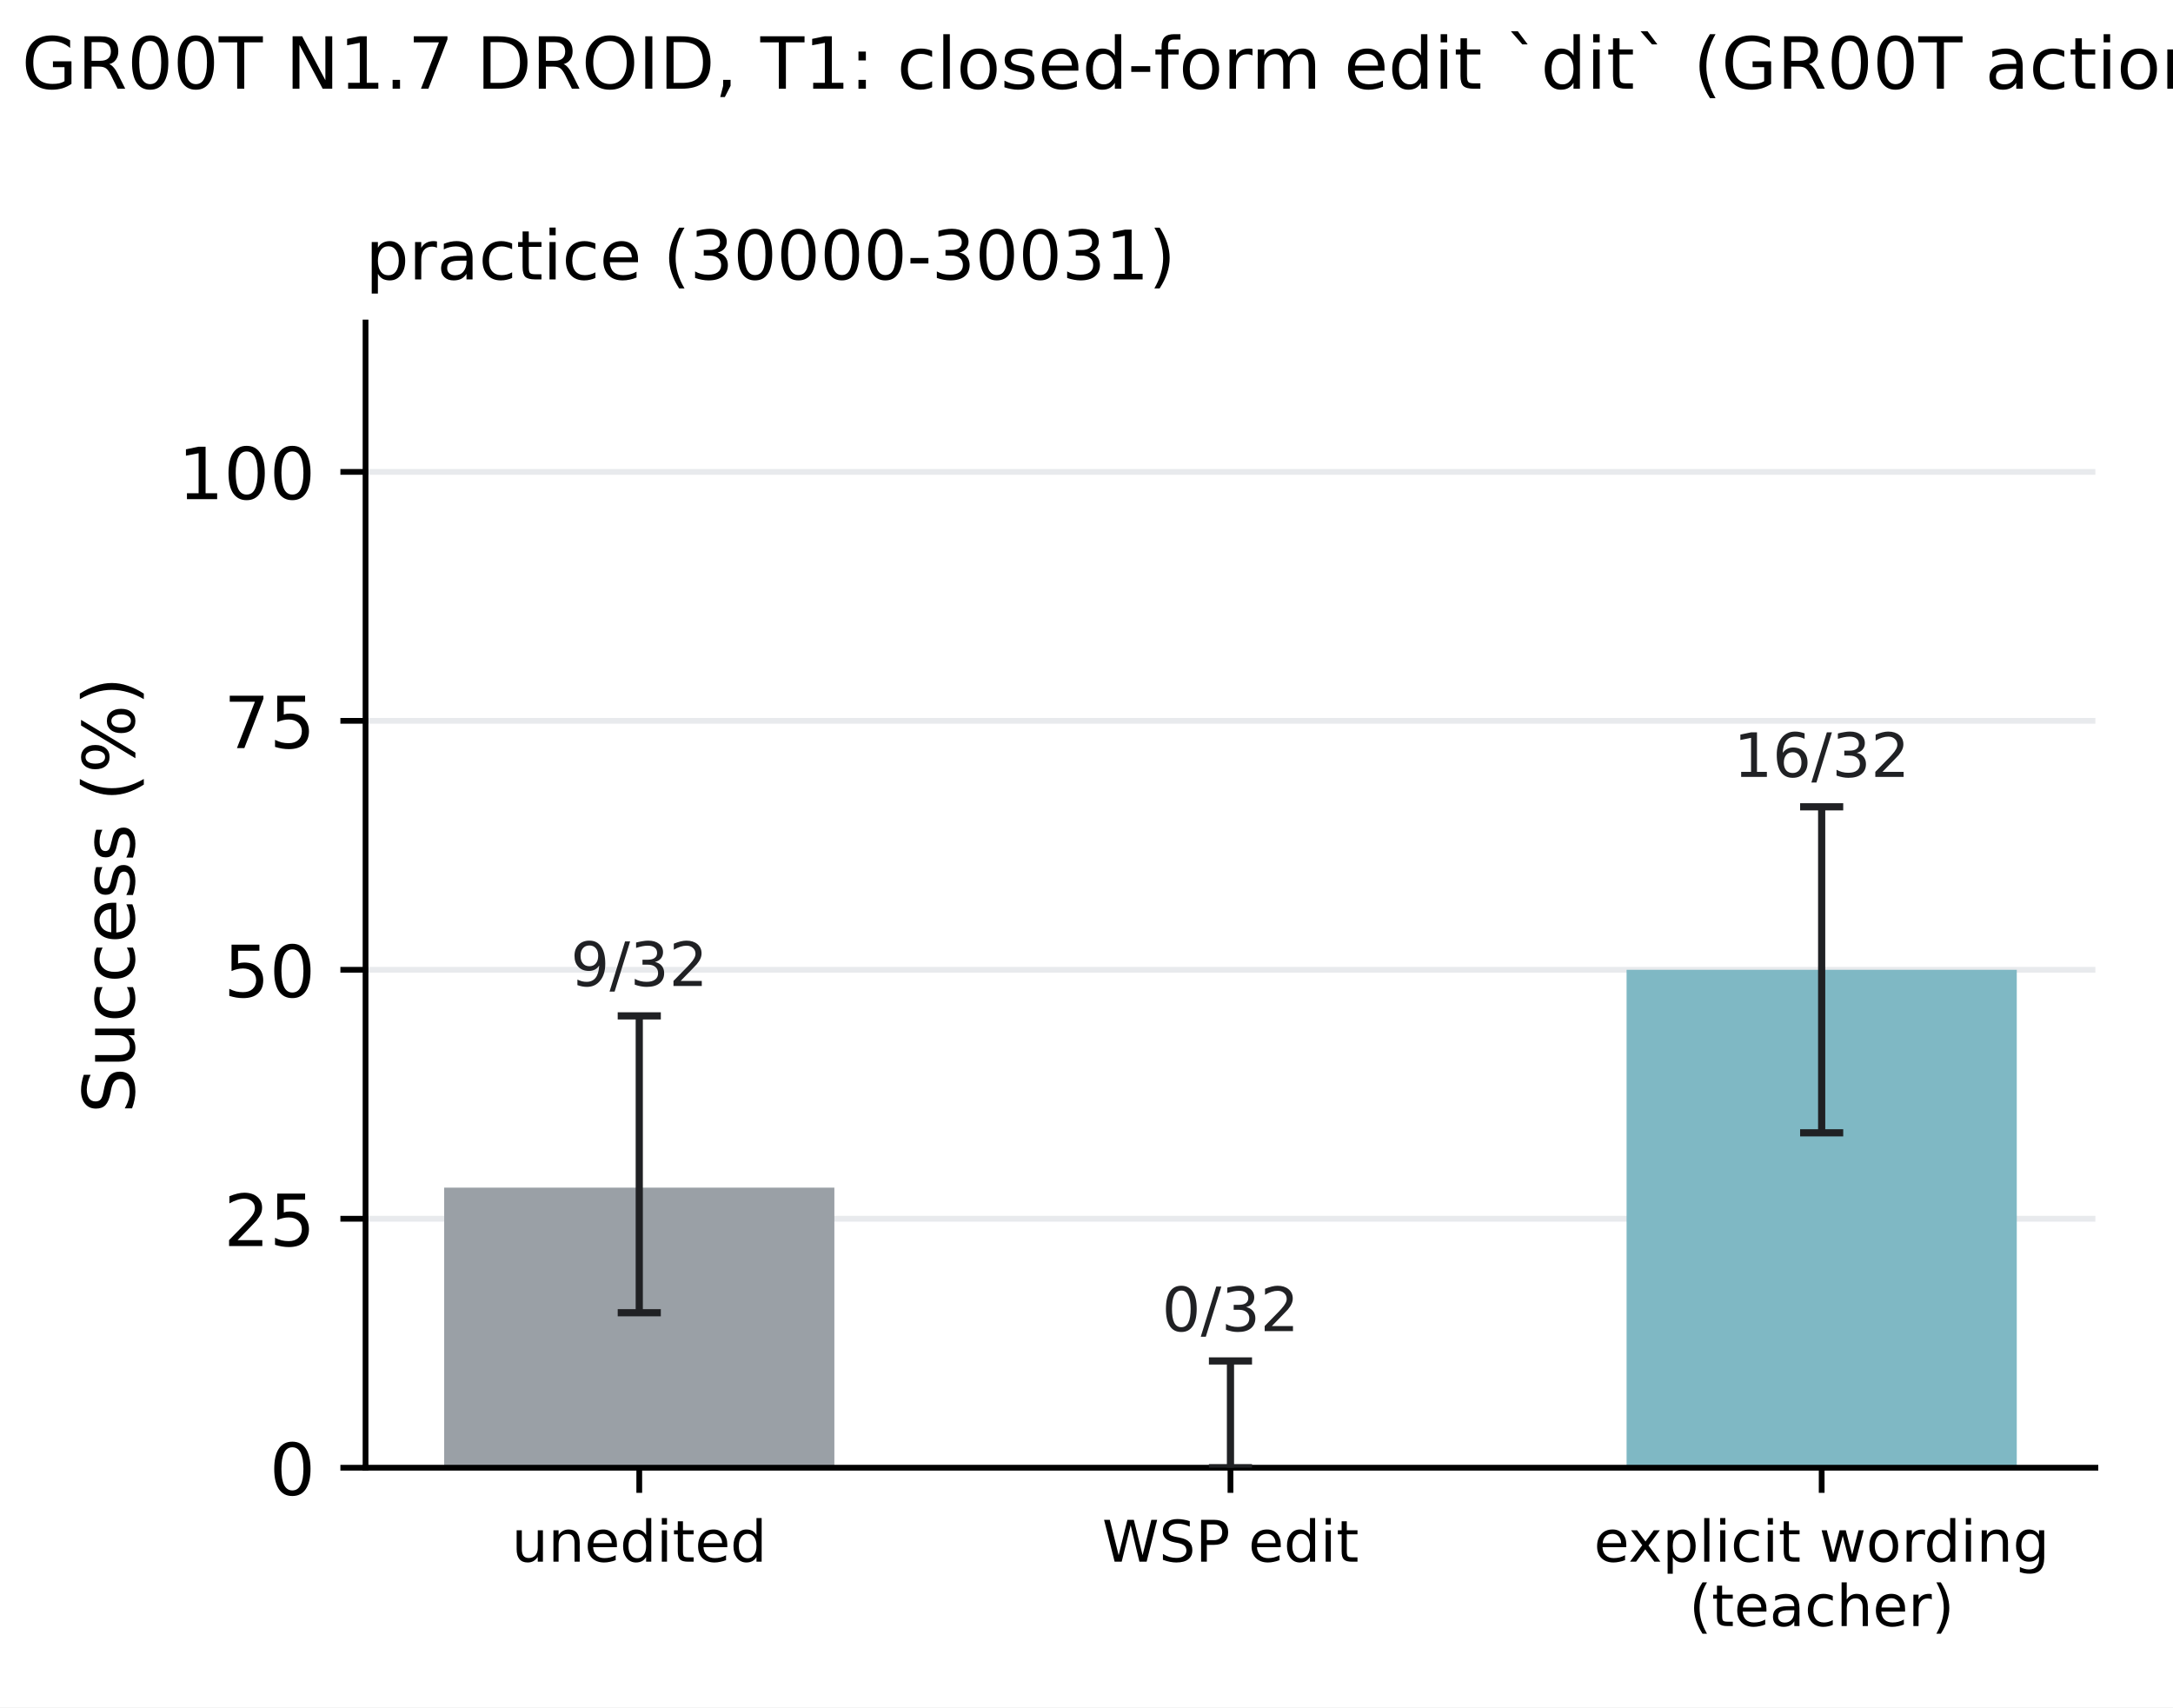
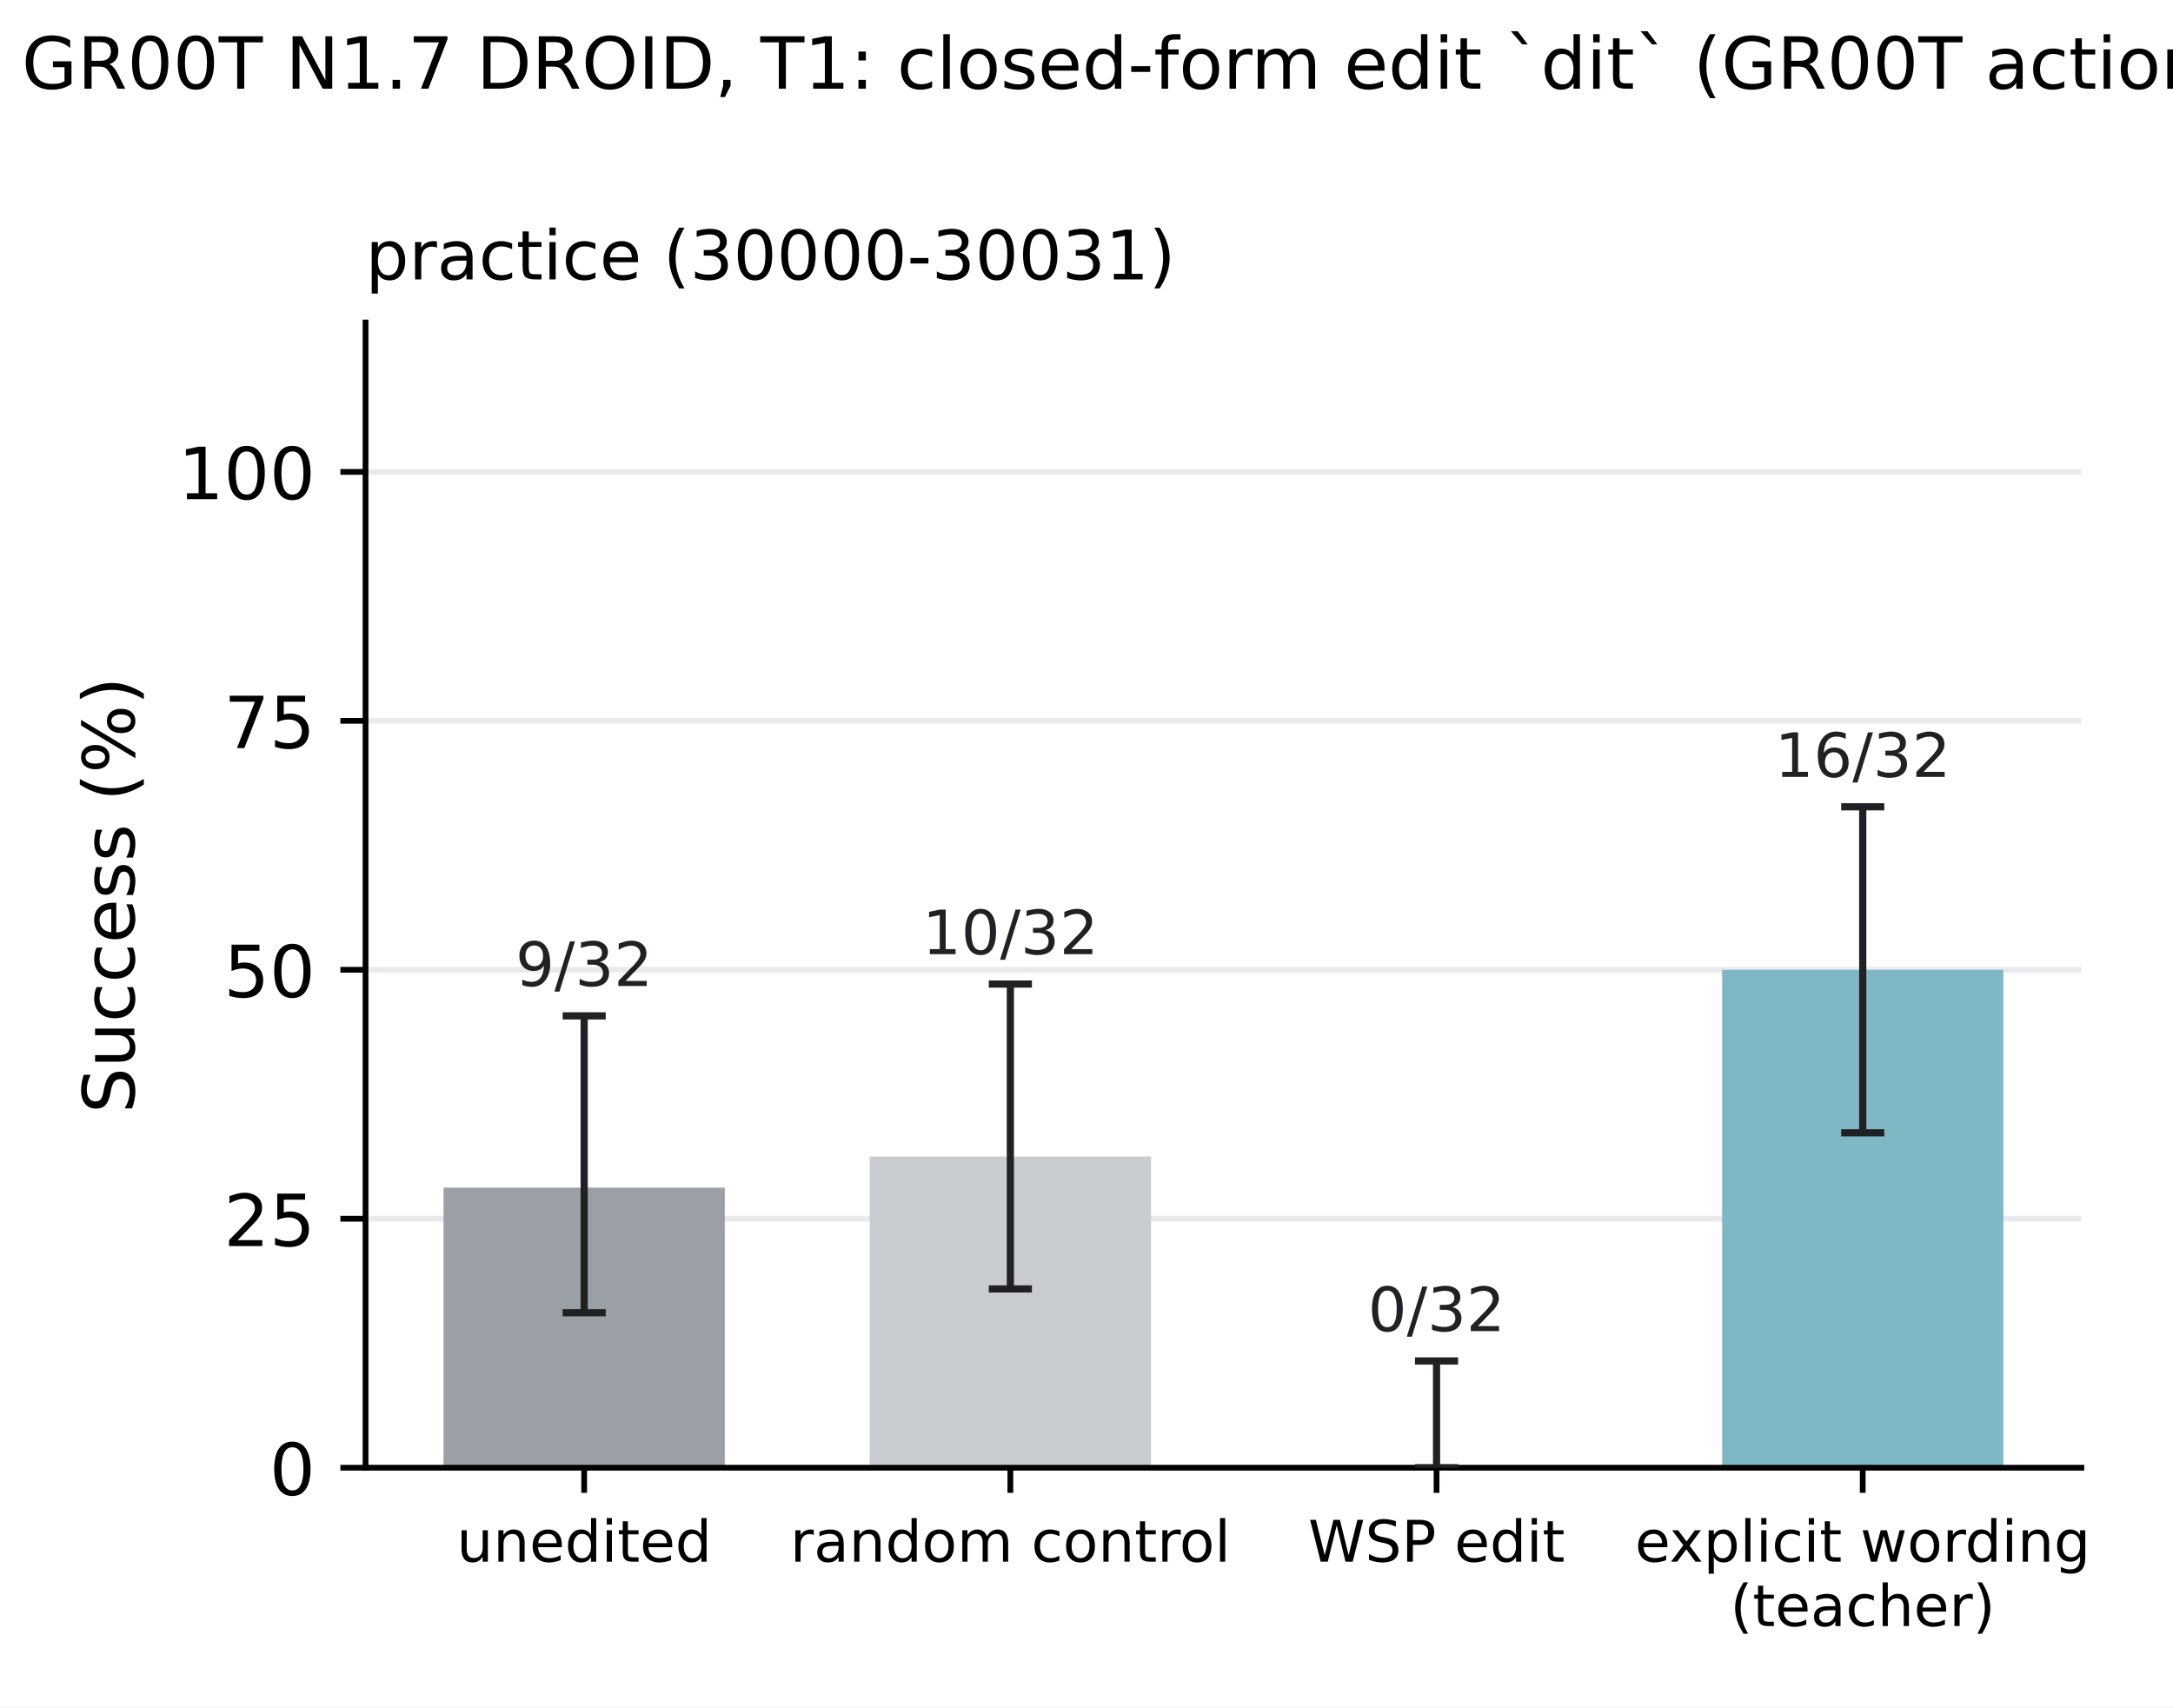
<svg xmlns="http://www.w3.org/2000/svg" xmlns:xlink="http://www.w3.org/1999/xlink" width="302.4pt" height="237.6pt" viewBox="0 0 302.4 237.6" version="1.1">
  <defs>
    <style type="text/css">*{stroke-linejoin: round; stroke-linecap: butt}</style>
  </defs>
  <g id="figure_1">
    <g id="patch_1">
      <path d="M 0 237.6  L 302.4 237.6  L 302.4 0  L 0 0  z " style="fill: #ffffff" />
    </g>
    <g id="axes_1">
      <g id="patch_2">
-         <path d="M 50.87 204.248  L 291.6 204.248  L 291.6 44.88  L 50.87 44.88  z " style="fill: #ffffff" />
+         <path d="M 50.87 204.248  L 289.648 204.248  L 289.648 44.88  L 50.87 44.88  z " style="fill: #ffffff" />
      </g>
      <g id="matplotlib.axis_1">
        <g id="xtick_1">
          <g id="line2d_1">
            <defs>
-               <path id="mbca11d8f2a" d="M 0 0  L 0 3.5  " style="stroke: #000000; stroke-width: 0.8" />
+               <path id="ma49607a775" d="M 0 0  L 0 3.5  " style="stroke: #000000; stroke-width: 0.8" />
            </defs>
            <g>
-               <use xlink:href="#mbca11d8f2a" x="88.962" y="204.248" style="stroke: #000000; stroke-width: 0.8" />
+               <use xlink:href="#ma49607a775" x="81.295" y="204.248" style="stroke: #000000; stroke-width: 0.8" />
            </g>
          </g>
          <g id="text_1">
-             <text style="font-size: 8px; font-family: 'DejaVu Sans'; text-anchor: middle" x="88.962" y="217.327" transform="rotate(-0 88.96227 217.3268)">unedited</text>
+             <text style="font-size: 8px; font-family: 'DejaVu Sans'; text-anchor: middle" x="81.295" y="217.327" transform="rotate(-0 81.29546 217.3268)">unedited</text>
          </g>
        </g>
        <g id="xtick_2">
          <g id="line2d_2">
            <g>
-               <use xlink:href="#mbca11d8f2a" x="171.235" y="204.248" style="stroke: #000000; stroke-width: 0.8" />
+               <use xlink:href="#ma49607a775" x="140.604" y="204.248" style="stroke: #000000; stroke-width: 0.8" />
            </g>
          </g>
          <g id="text_2">
-             <text style="font-size: 8px; font-family: 'DejaVu Sans'; text-anchor: middle" x="171.235" y="217.327" transform="rotate(-0 171.235 217.3268)">WSP edit</text>
+             <text style="font-size: 8px; font-family: 'DejaVu Sans'; text-anchor: middle" x="140.604" y="217.327" transform="rotate(-0 140.6043 217.3268)">random control</text>
          </g>
        </g>
        <g id="xtick_3">
          <g id="line2d_3">
            <g>
-               <use xlink:href="#mbca11d8f2a" x="253.508" y="204.248" style="stroke: #000000; stroke-width: 0.8" />
+               <use xlink:href="#ma49607a775" x="199.913" y="204.248" style="stroke: #000000; stroke-width: 0.8" />
            </g>
          </g>
          <g id="text_3">
-             <text style="font-size: 8px; font-family: 'DejaVu Sans'" transform="translate(221.819 217.3268)">explicit wording</text>
-             <text style="font-size: 8px; font-family: 'DejaVu Sans'" transform="translate(235.0659 226.285)">(teacher)</text>
+             <text style="font-size: 8px; font-family: 'DejaVu Sans'; text-anchor: middle" x="199.913" y="217.327" transform="rotate(-0 199.9132 217.3268)">WSP edit</text>
+           </g>
+         </g>
+         <g id="xtick_4">
+           <g id="line2d_4">
+             <g>
+               <use xlink:href="#ma49607a775" x="259.222" y="204.248" style="stroke: #000000; stroke-width: 0.8" />
+             </g>
+           </g>
+           <g id="text_4">
+             <text style="font-size: 8px; font-family: 'DejaVu Sans'" transform="translate(227.5334 217.3268)">explicit wording</text>
+             <text style="font-size: 8px; font-family: 'DejaVu Sans'" transform="translate(240.7802 226.285)">(teacher)</text>
          </g>
        </g>
      </g>
      <g id="matplotlib.axis_2">
        <g id="ytick_1">
-           <g id="line2d_4">
-             <path d="M 50.87 204.248  L 291.6 204.248  " clip-path="url(#p53de099b2f)" style="fill: none; stroke: #e8eaed; stroke-width: 0.8; stroke-linecap: square" />
-           </g>
          <g id="line2d_5">
+             <path d="M 50.87 204.248  L 289.648 204.248  " clip-path="url(#pe4b7acb915)" style="fill: none; stroke: #e8eaed; stroke-width: 0.8; stroke-linecap: square" />
+           </g>
+           <g id="line2d_6">
            <defs>
-               <path id="m1b833f4a5a" d="M 0 0  L -3.5 0  " style="stroke: #000000; stroke-width: 0.8" />
+               <path id="m15ac4a1e94" d="M 0 0  L -3.5 0  " style="stroke: #000000; stroke-width: 0.8" />
            </defs>
            <g>
-               <use xlink:href="#m1b833f4a5a" x="50.87" y="204.248" style="stroke: #000000; stroke-width: 0.8" />
-             </g>
-           </g>
-           <g id="text_4">
+               <use xlink:href="#m15ac4a1e94" x="50.87" y="204.248" style="stroke: #000000; stroke-width: 0.8" />
+             </g>
+           </g>
+           <g id="text_5">
            <text style="font-size: 10px; font-family: 'DejaVu Sans'; text-anchor: end" x="43.87" y="208.047" transform="rotate(-0 43.87 208.0472)">0</text>
          </g>
        </g>
        <g id="ytick_2">
-           <g id="line2d_6">
-             <path d="M 50.87 169.603  L 291.6 169.603  " clip-path="url(#p53de099b2f)" style="fill: none; stroke: #e8eaed; stroke-width: 0.8; stroke-linecap: square" />
-           </g>
          <g id="line2d_7">
-             <g>
-               <use xlink:href="#m1b833f4a5a" x="50.87" y="169.603" style="stroke: #000000; stroke-width: 0.8" />
-             </g>
-           </g>
-           <g id="text_5">
+             <path d="M 50.87 169.603  L 289.648 169.603  " clip-path="url(#pe4b7acb915)" style="fill: none; stroke: #e8eaed; stroke-width: 0.8; stroke-linecap: square" />
+           </g>
+           <g id="line2d_8">
+             <g>
+               <use xlink:href="#m15ac4a1e94" x="50.87" y="169.603" style="stroke: #000000; stroke-width: 0.8" />
+             </g>
+           </g>
+           <g id="text_6">
            <text style="font-size: 10px; font-family: 'DejaVu Sans'; text-anchor: end" x="43.87" y="173.402" transform="rotate(-0 43.87 173.402)">25</text>
          </g>
        </g>
        <g id="ytick_3">
-           <g id="line2d_8">
-             <path d="M 50.87 134.958  L 291.6 134.958  " clip-path="url(#p53de099b2f)" style="fill: none; stroke: #e8eaed; stroke-width: 0.8; stroke-linecap: square" />
-           </g>
          <g id="line2d_9">
-             <g>
-               <use xlink:href="#m1b833f4a5a" x="50.87" y="134.958" style="stroke: #000000; stroke-width: 0.8" />
-             </g>
-           </g>
-           <g id="text_6">
+             <path d="M 50.87 134.958  L 289.648 134.958  " clip-path="url(#pe4b7acb915)" style="fill: none; stroke: #e8eaed; stroke-width: 0.8; stroke-linecap: square" />
+           </g>
+           <g id="line2d_10">
+             <g>
+               <use xlink:href="#m15ac4a1e94" x="50.87" y="134.958" style="stroke: #000000; stroke-width: 0.8" />
+             </g>
+           </g>
+           <g id="text_7">
            <text style="font-size: 10px; font-family: 'DejaVu Sans'; text-anchor: end" x="43.87" y="138.757" transform="rotate(-0 43.87 138.7568)">50</text>
          </g>
        </g>
        <g id="ytick_4">
-           <g id="line2d_10">
-             <path d="M 50.87 100.312  L 291.6 100.312  " clip-path="url(#p53de099b2f)" style="fill: none; stroke: #e8eaed; stroke-width: 0.8; stroke-linecap: square" />
-           </g>
          <g id="line2d_11">
-             <g>
-               <use xlink:href="#m1b833f4a5a" x="50.87" y="100.312" style="stroke: #000000; stroke-width: 0.8" />
-             </g>
-           </g>
-           <g id="text_7">
+             <path d="M 50.87 100.312  L 289.648 100.312  " clip-path="url(#pe4b7acb915)" style="fill: none; stroke: #e8eaed; stroke-width: 0.8; stroke-linecap: square" />
+           </g>
+           <g id="line2d_12">
+             <g>
+               <use xlink:href="#m15ac4a1e94" x="50.87" y="100.312" style="stroke: #000000; stroke-width: 0.8" />
+             </g>
+           </g>
+           <g id="text_8">
            <text style="font-size: 10px; font-family: 'DejaVu Sans'; text-anchor: end" x="43.87" y="104.112" transform="rotate(-0 43.87 104.1116)">75</text>
          </g>
        </g>
        <g id="ytick_5">
-           <g id="line2d_12">
-             <path d="M 50.87 65.667  L 291.6 65.667  " clip-path="url(#p53de099b2f)" style="fill: none; stroke: #e8eaed; stroke-width: 0.8; stroke-linecap: square" />
-           </g>
          <g id="line2d_13">
-             <g>
-               <use xlink:href="#m1b833f4a5a" x="50.87" y="65.667" style="stroke: #000000; stroke-width: 0.8" />
-             </g>
-           </g>
-           <g id="text_8">
+             <path d="M 50.87 65.667  L 289.648 65.667  " clip-path="url(#pe4b7acb915)" style="fill: none; stroke: #e8eaed; stroke-width: 0.8; stroke-linecap: square" />
+           </g>
+           <g id="line2d_14">
+             <g>
+               <use xlink:href="#m15ac4a1e94" x="50.87" y="65.667" style="stroke: #000000; stroke-width: 0.8" />
+             </g>
+           </g>
+           <g id="text_9">
            <text style="font-size: 10px; font-family: 'DejaVu Sans'; text-anchor: end" x="43.87" y="69.466" transform="rotate(-0 43.87 69.46635)">100</text>
          </g>
        </g>
-         <g id="text_9">
+         <g id="text_10">
          <text style="font-size: 10px; font-family: 'DejaVu Sans'; text-anchor: middle" x="18.703" y="124.564" transform="rotate(-90 18.70281 124.564)">Success (%)</text>
        </g>
      </g>
      <g id="patch_3">
-         <path d="M 61.812 204.248  L 116.112 204.248  L 116.112 165.272  L 61.812 165.272  z " clip-path="url(#p53de099b2f)" style="fill: #9aa0a6" />
+         <path d="M 61.724 204.248  L 100.867 204.248  L 100.867 165.272  L 61.724 165.272  z " clip-path="url(#pe4b7acb915)" style="fill: #9aa0a6" />
      </g>
      <g id="patch_4">
-         <path d="M 144.085 204.248  L 198.385 204.248  L 198.385 204.248  L 144.085 204.248  z " clip-path="url(#p53de099b2f)" style="fill: #147d92" />
+         <path d="M 121.032 204.248  L 160.176 204.248  L 160.176 160.941  L 121.032 160.941  z " clip-path="url(#pe4b7acb915)" style="fill: #c9cdd2" />
      </g>
      <g id="patch_5">
-         <path d="M 226.358 204.248  L 280.658 204.248  L 280.658 134.958  L 226.358 134.958  z " clip-path="url(#p53de099b2f)" style="fill: #7fb8c4" />
+         <path d="M 180.341 204.248  L 219.485 204.248  L 219.485 204.248  L 180.341 204.248  z " clip-path="url(#pe4b7acb915)" style="fill: #147d92" />
      </g>
      <g id="patch_6">
+         <path d="M 239.65 204.248  L 278.794 204.248  L 278.794 134.958  L 239.65 134.958  z " clip-path="url(#pe4b7acb915)" style="fill: #7fb8c4" />
+       </g>
+       <g id="patch_7">
        <path d="M 50.87 204.248  L 50.87 44.88  " style="fill: none; stroke: #000000; stroke-width: 0.8; stroke-linejoin: miter; stroke-linecap: square" />
      </g>
-       <g id="patch_7">
-         <path d="M 50.87 204.248  L 291.6 204.248  " style="fill: none; stroke: #000000; stroke-width: 0.8; stroke-linejoin: miter; stroke-linecap: square" />
+       <g id="patch_8">
+         <path d="M 50.87 204.248  L 289.648 204.248  " style="fill: none; stroke: #000000; stroke-width: 0.8; stroke-linejoin: miter; stroke-linecap: square" />
      </g>
      <g id="LineCollection_1">
-         <path d="M 88.962 182.678  L 88.962 141.368  " clip-path="url(#p53de099b2f)" style="fill: none; stroke: #202124" />
-       </g>
-       <g id="line2d_14">
+         <path d="M 81.295 182.678  L 81.295 141.368  " clip-path="url(#pe4b7acb915)" style="fill: none; stroke: #202124" />
+       </g>
+       <g id="line2d_15">
        <defs>
-           <path id="m1558652349" d="M 3 0  L -3 -0  " style="stroke: #202124" />
+           <path id="m8c7ec132fd" d="M 3 0  L -3 -0  " style="stroke: #202124" />
        </defs>
-         <g clip-path="url(#p53de099b2f)">
-           <use xlink:href="#m1558652349" x="88.962" y="182.678" style="fill: #202124; stroke: #202124" />
-         </g>
-       </g>
-       <g id="line2d_15">
-         <g clip-path="url(#p53de099b2f)">
-           <use xlink:href="#m1558652349" x="88.962" y="141.368" style="fill: #202124; stroke: #202124" />
-         </g>
-       </g>
-       <g id="text_10">
-         <text style="font-size: 8.5px; font-family: 'DejaVu Sans'; text-anchor: middle; fill: #202124" x="88.962" y="137.21" transform="rotate(-0 88.96227 137.2102)">9/32</text>
+         <g clip-path="url(#pe4b7acb915)">
+           <use xlink:href="#m8c7ec132fd" x="81.295" y="182.678" style="fill: #202124; stroke: #202124" />
+         </g>
+       </g>
+       <g id="line2d_16">
+         <g clip-path="url(#pe4b7acb915)">
+           <use xlink:href="#m8c7ec132fd" x="81.295" y="141.368" style="fill: #202124; stroke: #202124" />
+         </g>
+       </g>
+       <g id="text_11">
+         <text style="font-size: 8.5px; font-family: 'DejaVu Sans'; text-anchor: middle; fill: #202124" x="81.295" y="137.21" transform="rotate(-0 81.29546 137.2102)">9/32</text>
      </g>
      <g id="LineCollection_2">
-         <path d="M 171.235 204.248  L 171.235 189.395  " clip-path="url(#p53de099b2f)" style="fill: none; stroke: #202124" />
-       </g>
-       <g id="line2d_16">
-         <g clip-path="url(#p53de099b2f)">
-           <use xlink:href="#m1558652349" x="171.235" y="204.248" style="fill: #202124; stroke: #202124" />
-         </g>
+         <path d="M 140.604 179.369  L 140.604 136.944  " clip-path="url(#pe4b7acb915)" style="fill: none; stroke: #202124" />
      </g>
      <g id="line2d_17">
-         <g clip-path="url(#p53de099b2f)">
-           <use xlink:href="#m1558652349" x="171.235" y="189.395" style="fill: #202124; stroke: #202124" />
-         </g>
-       </g>
-       <g id="text_11">
-         <text style="font-size: 8.5px; font-family: 'DejaVu Sans'; text-anchor: middle; fill: #202124" x="171.235" y="185.238" transform="rotate(-0 171.235 185.2376)">0/32</text>
+         <g clip-path="url(#pe4b7acb915)">
+           <use xlink:href="#m8c7ec132fd" x="140.604" y="179.369" style="fill: #202124; stroke: #202124" />
+         </g>
+       </g>
+       <g id="line2d_18">
+         <g clip-path="url(#pe4b7acb915)">
+           <use xlink:href="#m8c7ec132fd" x="140.604" y="136.944" style="fill: #202124; stroke: #202124" />
+         </g>
+       </g>
+       <g id="text_12">
+         <text style="font-size: 8.5px; font-family: 'DejaVu Sans'; text-anchor: middle; fill: #202124" x="140.604" y="132.786" transform="rotate(-0 140.6043 132.7864)">10/32</text>
      </g>
      <g id="LineCollection_3">
-         <path d="M 253.508 157.642  L 253.508 112.273  " clip-path="url(#p53de099b2f)" style="fill: none; stroke: #202124" />
-       </g>
-       <g id="line2d_18">
-         <g clip-path="url(#p53de099b2f)">
-           <use xlink:href="#m1558652349" x="253.508" y="157.642" style="fill: #202124; stroke: #202124" />
-         </g>
+         <path d="M 199.913 204.248  L 199.913 189.395  " clip-path="url(#pe4b7acb915)" style="fill: none; stroke: #202124" />
      </g>
      <g id="line2d_19">
-         <g clip-path="url(#p53de099b2f)">
-           <use xlink:href="#m1558652349" x="253.508" y="112.273" style="fill: #202124; stroke: #202124" />
-         </g>
-       </g>
-       <g id="text_12">
-         <text style="font-size: 8.5px; font-family: 'DejaVu Sans'; text-anchor: middle; fill: #202124" x="253.508" y="108.116" transform="rotate(-0 253.5077 108.1157)">16/32</text>
+         <g clip-path="url(#pe4b7acb915)">
+           <use xlink:href="#m8c7ec132fd" x="199.913" y="204.248" style="fill: #202124; stroke: #202124" />
+         </g>
+       </g>
+       <g id="line2d_20">
+         <g clip-path="url(#pe4b7acb915)">
+           <use xlink:href="#m8c7ec132fd" x="199.913" y="189.395" style="fill: #202124; stroke: #202124" />
+         </g>
      </g>
      <g id="text_13">
+         <text style="font-size: 8.5px; font-family: 'DejaVu Sans'; text-anchor: middle; fill: #202124" x="199.913" y="185.238" transform="rotate(-0 199.9132 185.2376)">0/32</text>
+       </g>
+       <g id="LineCollection_4">
+         <path d="M 259.222 157.642  L 259.222 112.273  " clip-path="url(#pe4b7acb915)" style="fill: none; stroke: #202124" />
+       </g>
+       <g id="line2d_21">
+         <g clip-path="url(#pe4b7acb915)">
+           <use xlink:href="#m8c7ec132fd" x="259.222" y="157.642" style="fill: #202124; stroke: #202124" />
+         </g>
+       </g>
+       <g id="line2d_22">
+         <g clip-path="url(#pe4b7acb915)">
+           <use xlink:href="#m8c7ec132fd" x="259.222" y="112.273" style="fill: #202124; stroke: #202124" />
+         </g>
+       </g>
+       <g id="text_14">
+         <text style="font-size: 8.5px; font-family: 'DejaVu Sans'; text-anchor: middle; fill: #202124" x="259.222" y="108.116" transform="rotate(-0 259.2221 108.1157)">16/32</text>
+       </g>
+       <g id="text_15">
        <text style="font-size: 9.5px; font-family: 'DejaVu Sans'; text-anchor: start" x="50.87" y="38.88" transform="rotate(-0 50.87 38.88)">practice (30000-30031)</text>
      </g>
    </g>
-     <g id="text_14">
+     <g id="text_16">
      <text style="font-size: 10px; font-family: 'DejaVu Sans'; text-anchor: start" x="3.024" y="12.35" transform="rotate(-0 3.024 12.35044)">GR00T N1.7 DROID, T1: closed-form edit `dit` (GR00T action head: 32 AlternateVLDiT blocks, ff.net.2 (diffusion transformer)), Wilson 95%</text>
    </g>
  </g>
  <defs>
-     <clipPath id="p53de099b2f">
-       <rect x="50.87" y="44.88" width="240.73" height="159.368" />
+     <clipPath id="pe4b7acb915">
+       <rect x="50.87" y="44.88" width="238.778" height="159.368" />
    </clipPath>
  </defs>
</svg>
